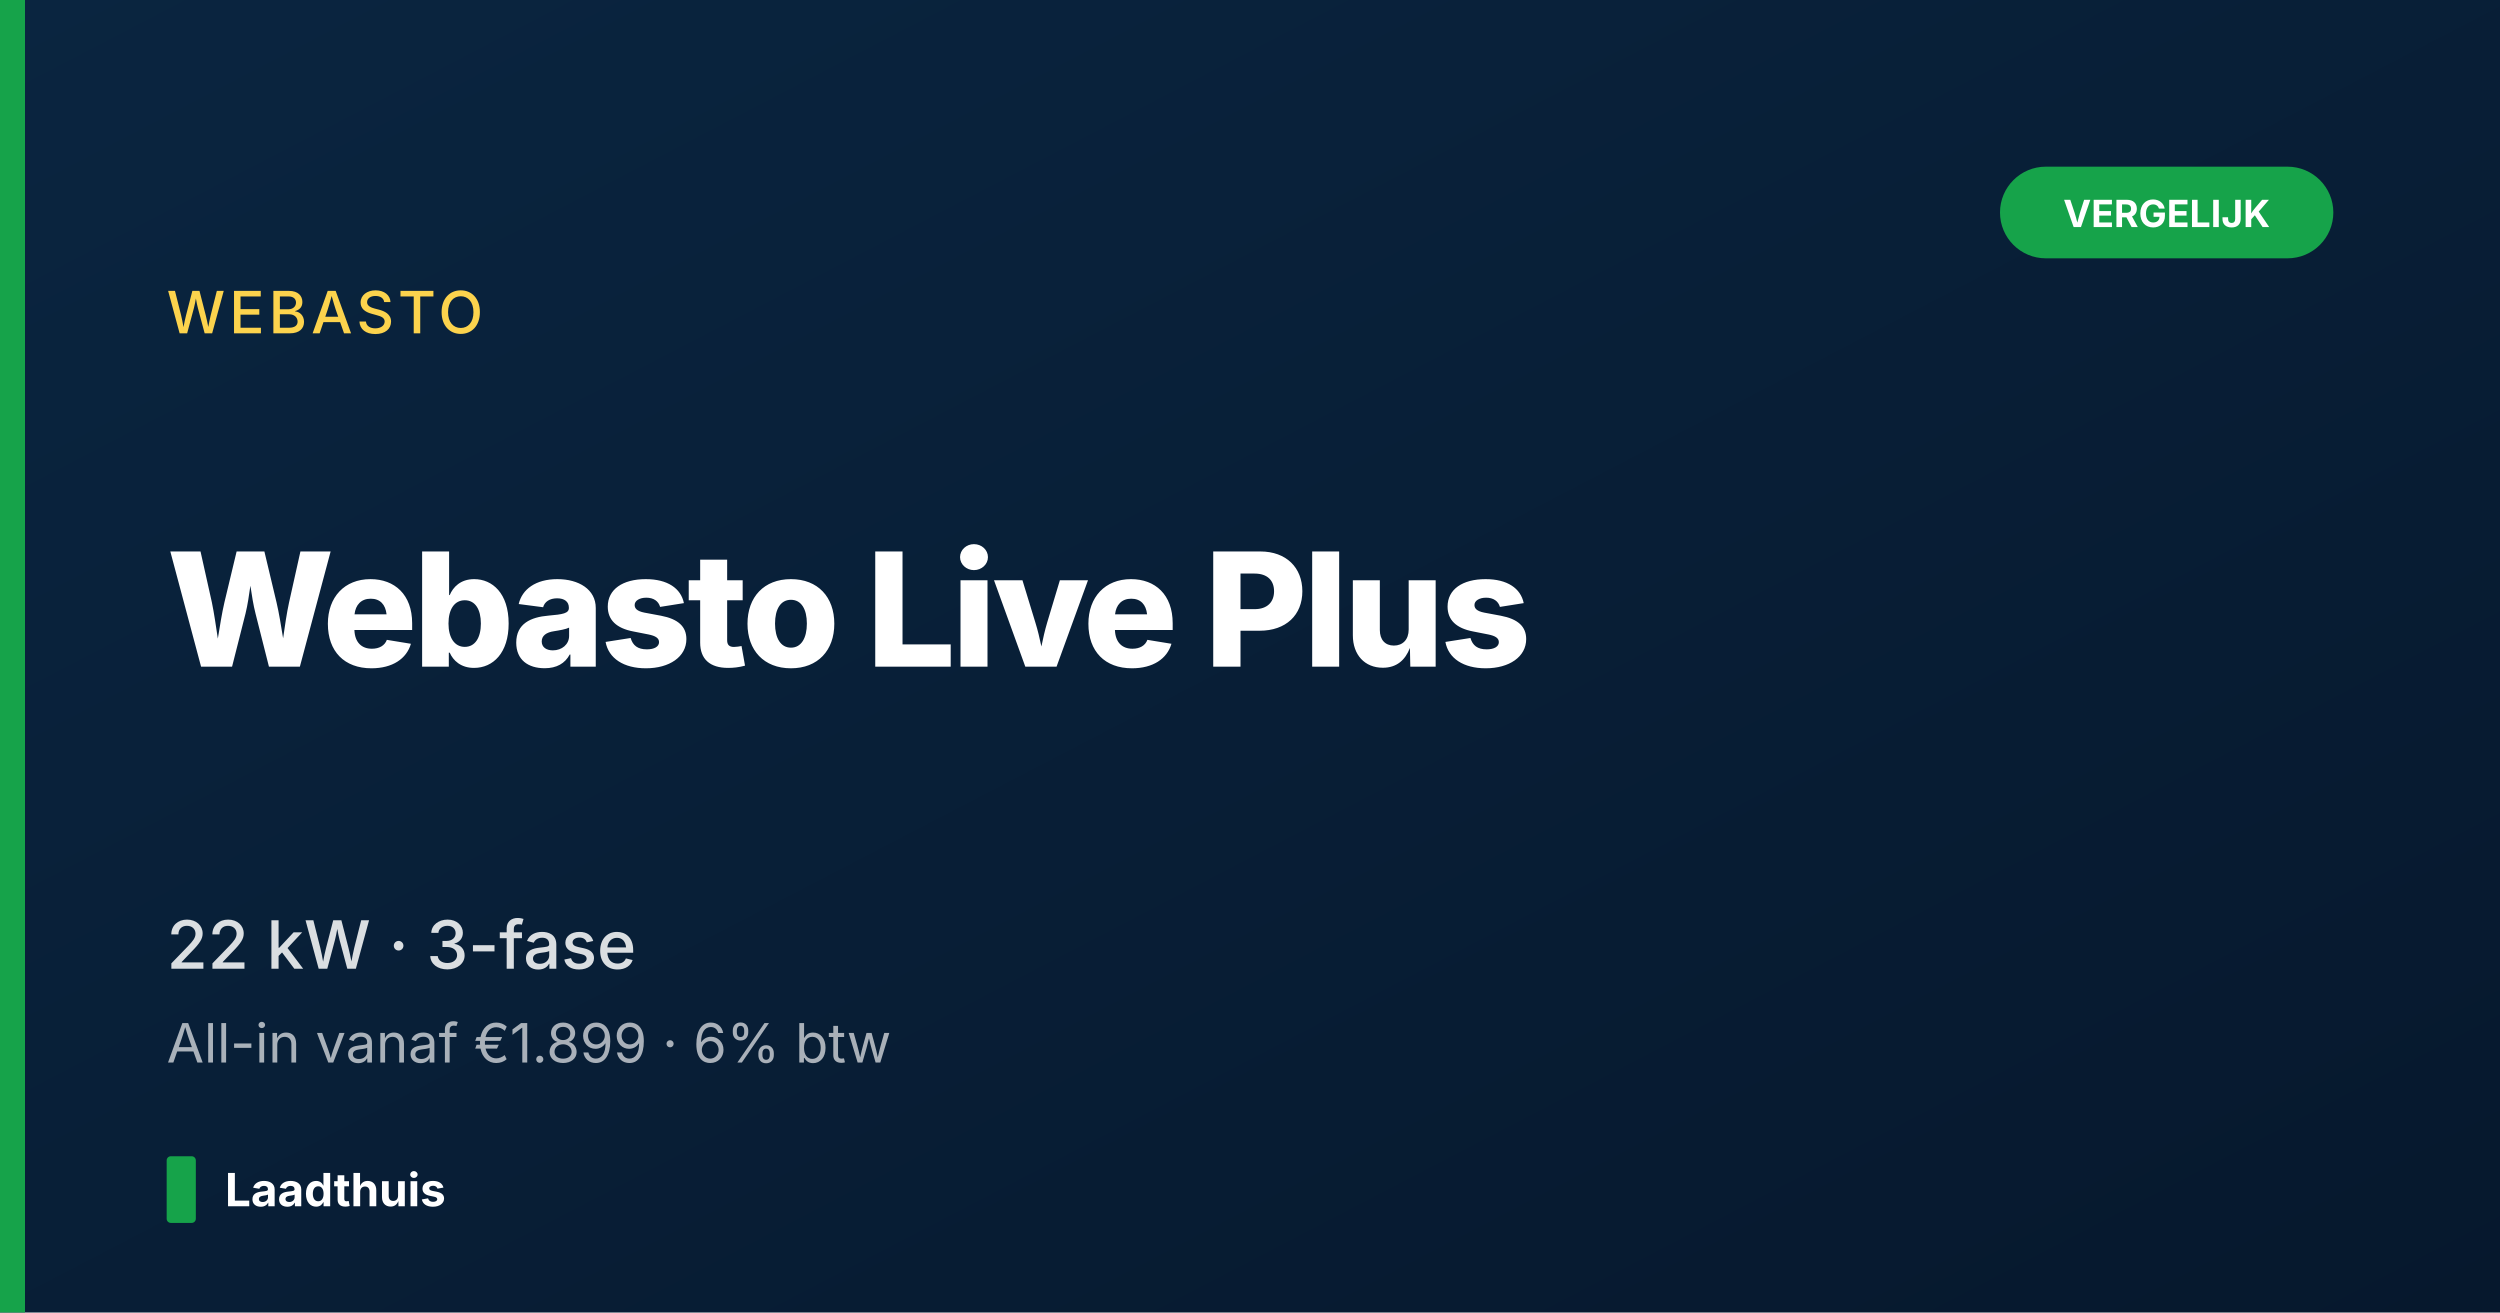
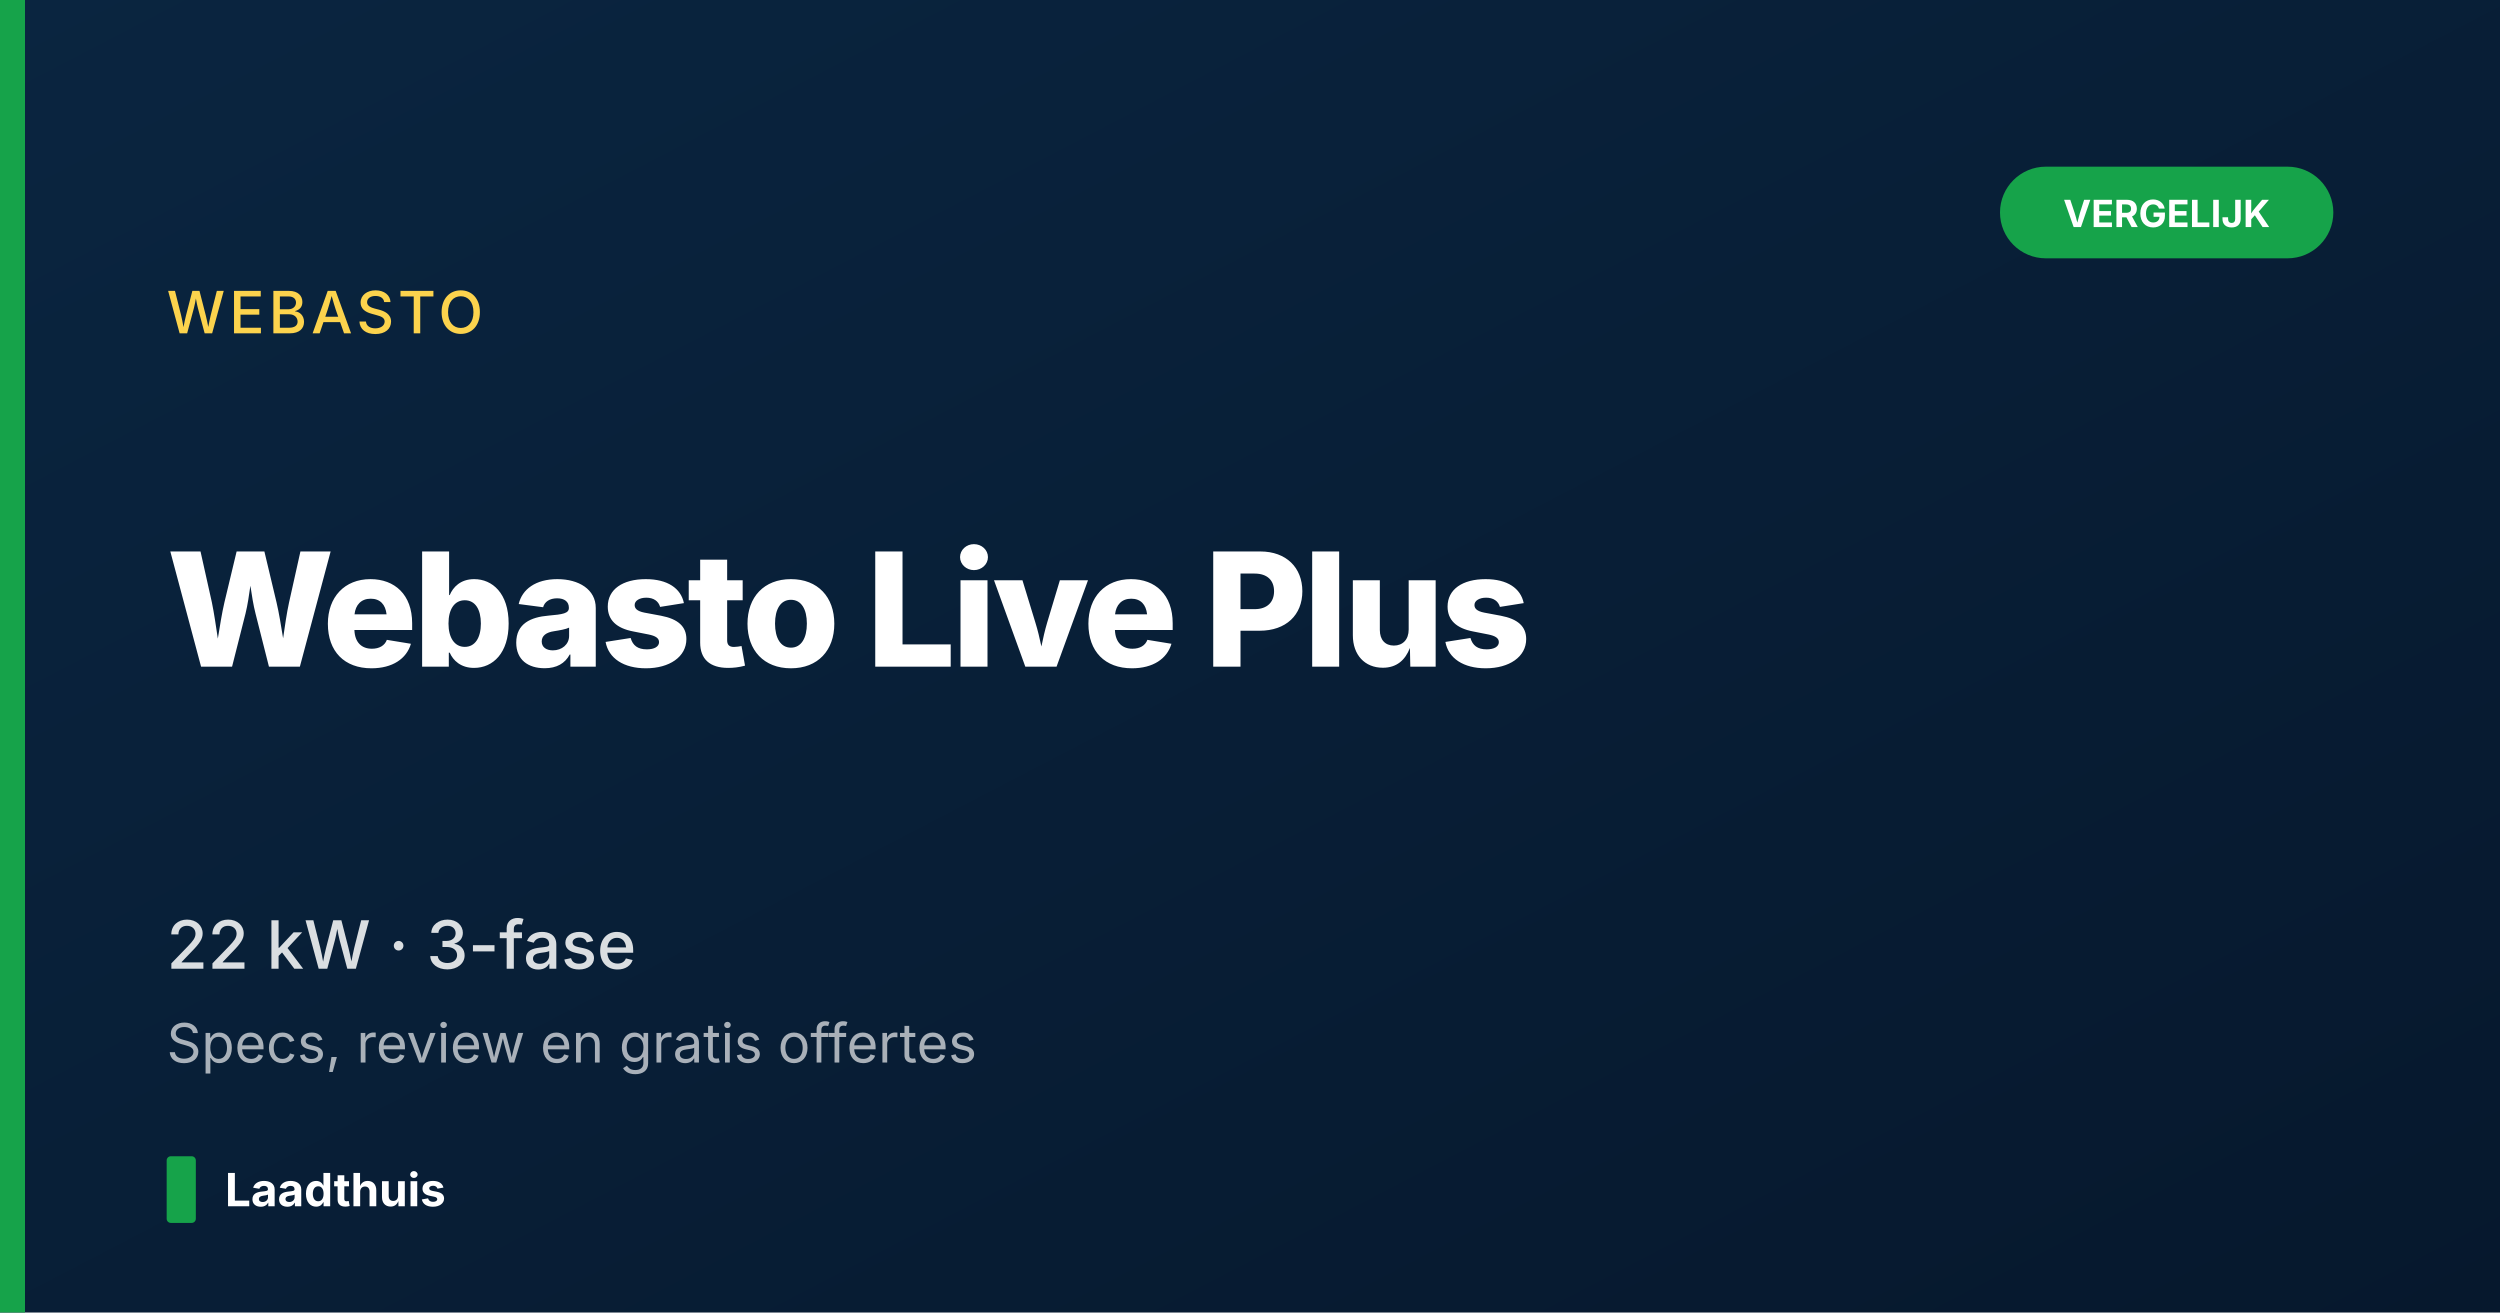
<svg xmlns="http://www.w3.org/2000/svg" width="1200" height="630" viewBox="0 0 1200 630">
  <defs>
    <linearGradient id="bg" x1="0" y1="0" x2="1" y2="1">
      <stop offset="0%" stop-color="#0A2540" />
      <stop offset="100%" stop-color="#06182d" />
    </linearGradient>
  </defs>
  <rect width="1200" height="630" fill="url(#bg)" />
  <rect x="0" y="0" width="12" height="630" fill="#16A34A" />
  <g font-family="Inter, system-ui, -apple-system, sans-serif" fill="white">
    <text x="80" y="160" font-size="28" font-weight="500" fill="#FCD34D" letter-spacing="2">WEBASTO</text>
    <text x="80" y="320" font-size="76" font-weight="800" letter-spacing="-2">
      <tspan x="80" dy="0">Webasto Live Plus</tspan>
    </text>
    <text x="80" y="465" font-size="32" font-weight="500" opacity="0.85">22 kW · 3-fase</text>
-     <text x="80" y="510" font-size="26" font-weight="400" opacity="0.65">All-in vanaf €1.899 · 6% btw</text>
+     <text x="80" y="510" font-size="26" font-weight="400" opacity="0.65">Specs, review en gratis offertes</text>
  </g>
  <g transform="translate(80 555)">
    <rect width="14" height="32" rx="2" fill="#16A34A" />
    <text x="28" y="24" font-family="Inter, system-ui, -apple-system, sans-serif" font-size="22" font-weight="700" fill="white">Laadthuis</text>
  </g>
  <g transform="translate(960 80)">
    <rect width="160" height="44" rx="22" fill="#16A34A" />
    <text x="80" y="29" text-anchor="middle" font-family="Inter, system-ui, -apple-system, sans-serif" font-size="18" font-weight="700" fill="white">VERGELIJK</text>
  </g>
</svg>
